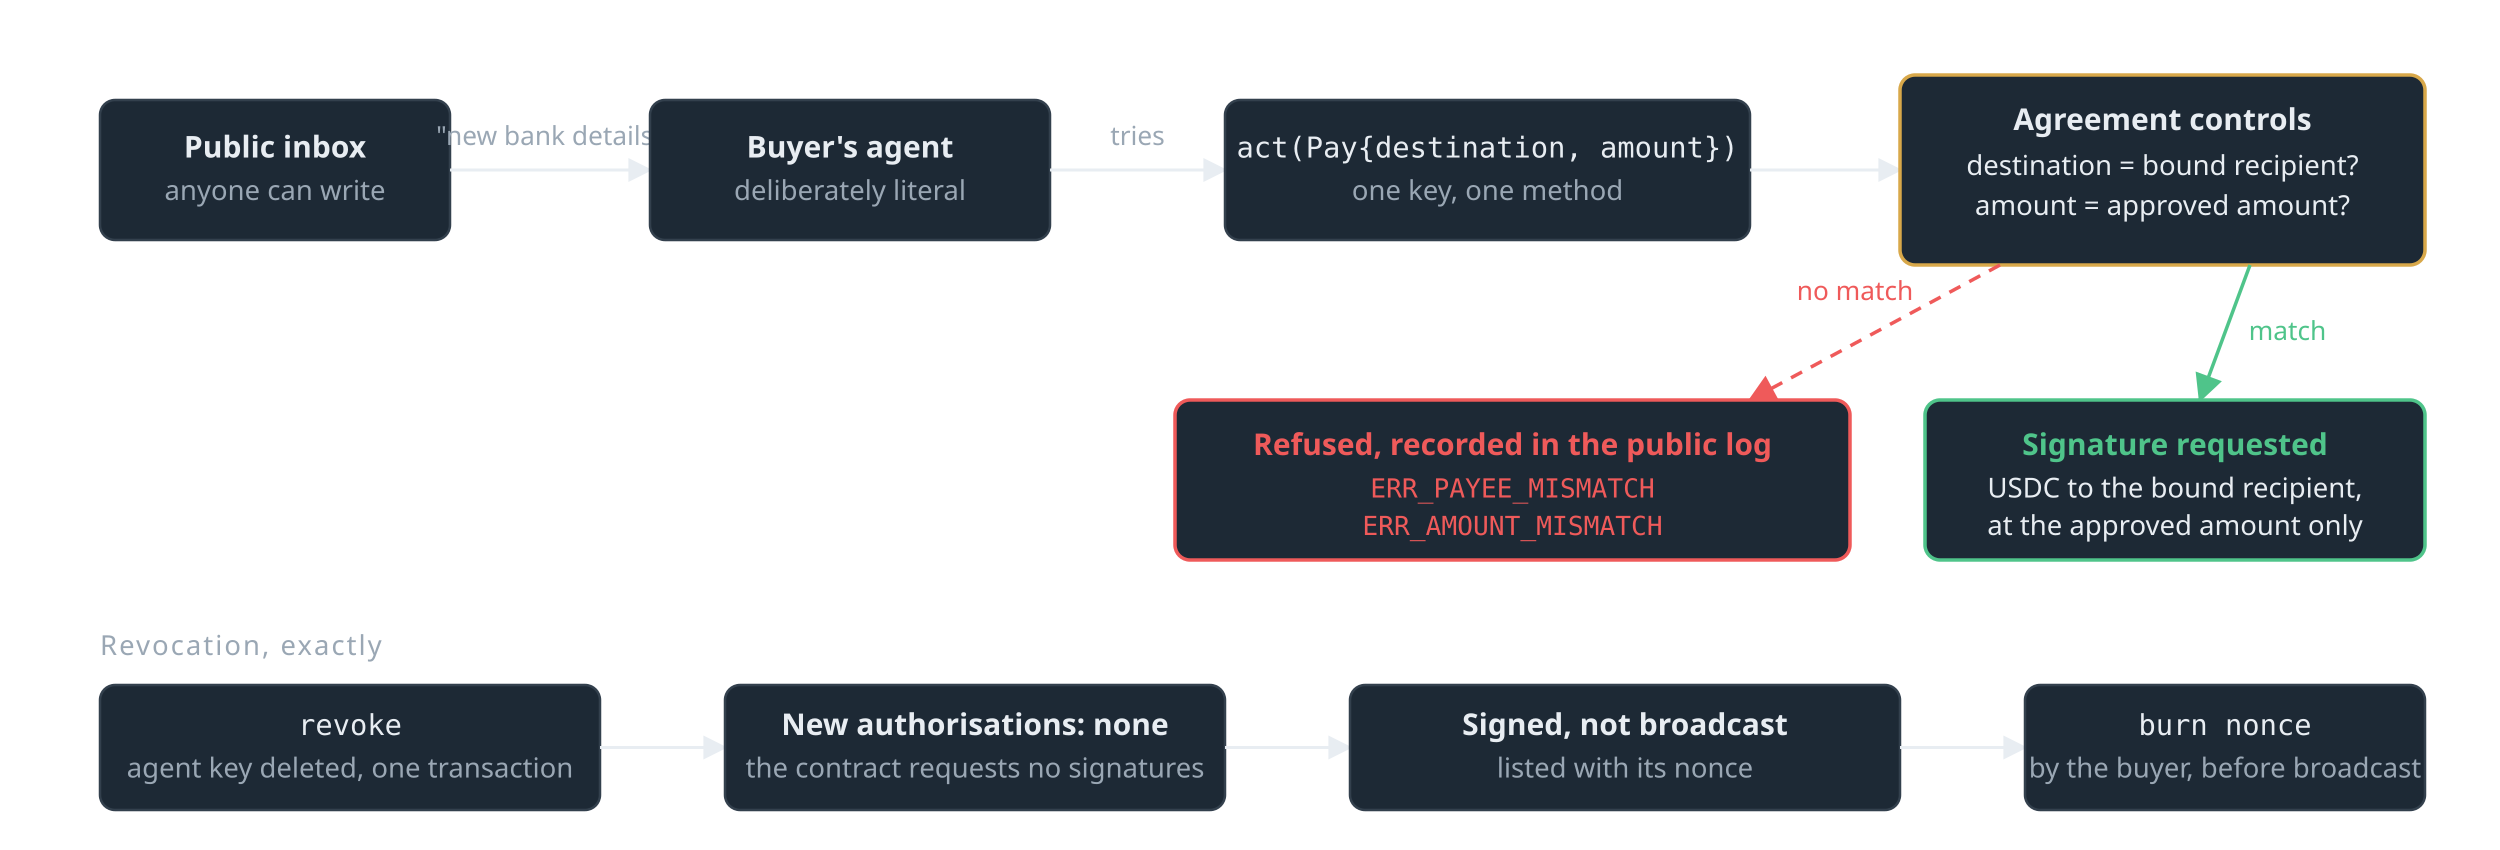
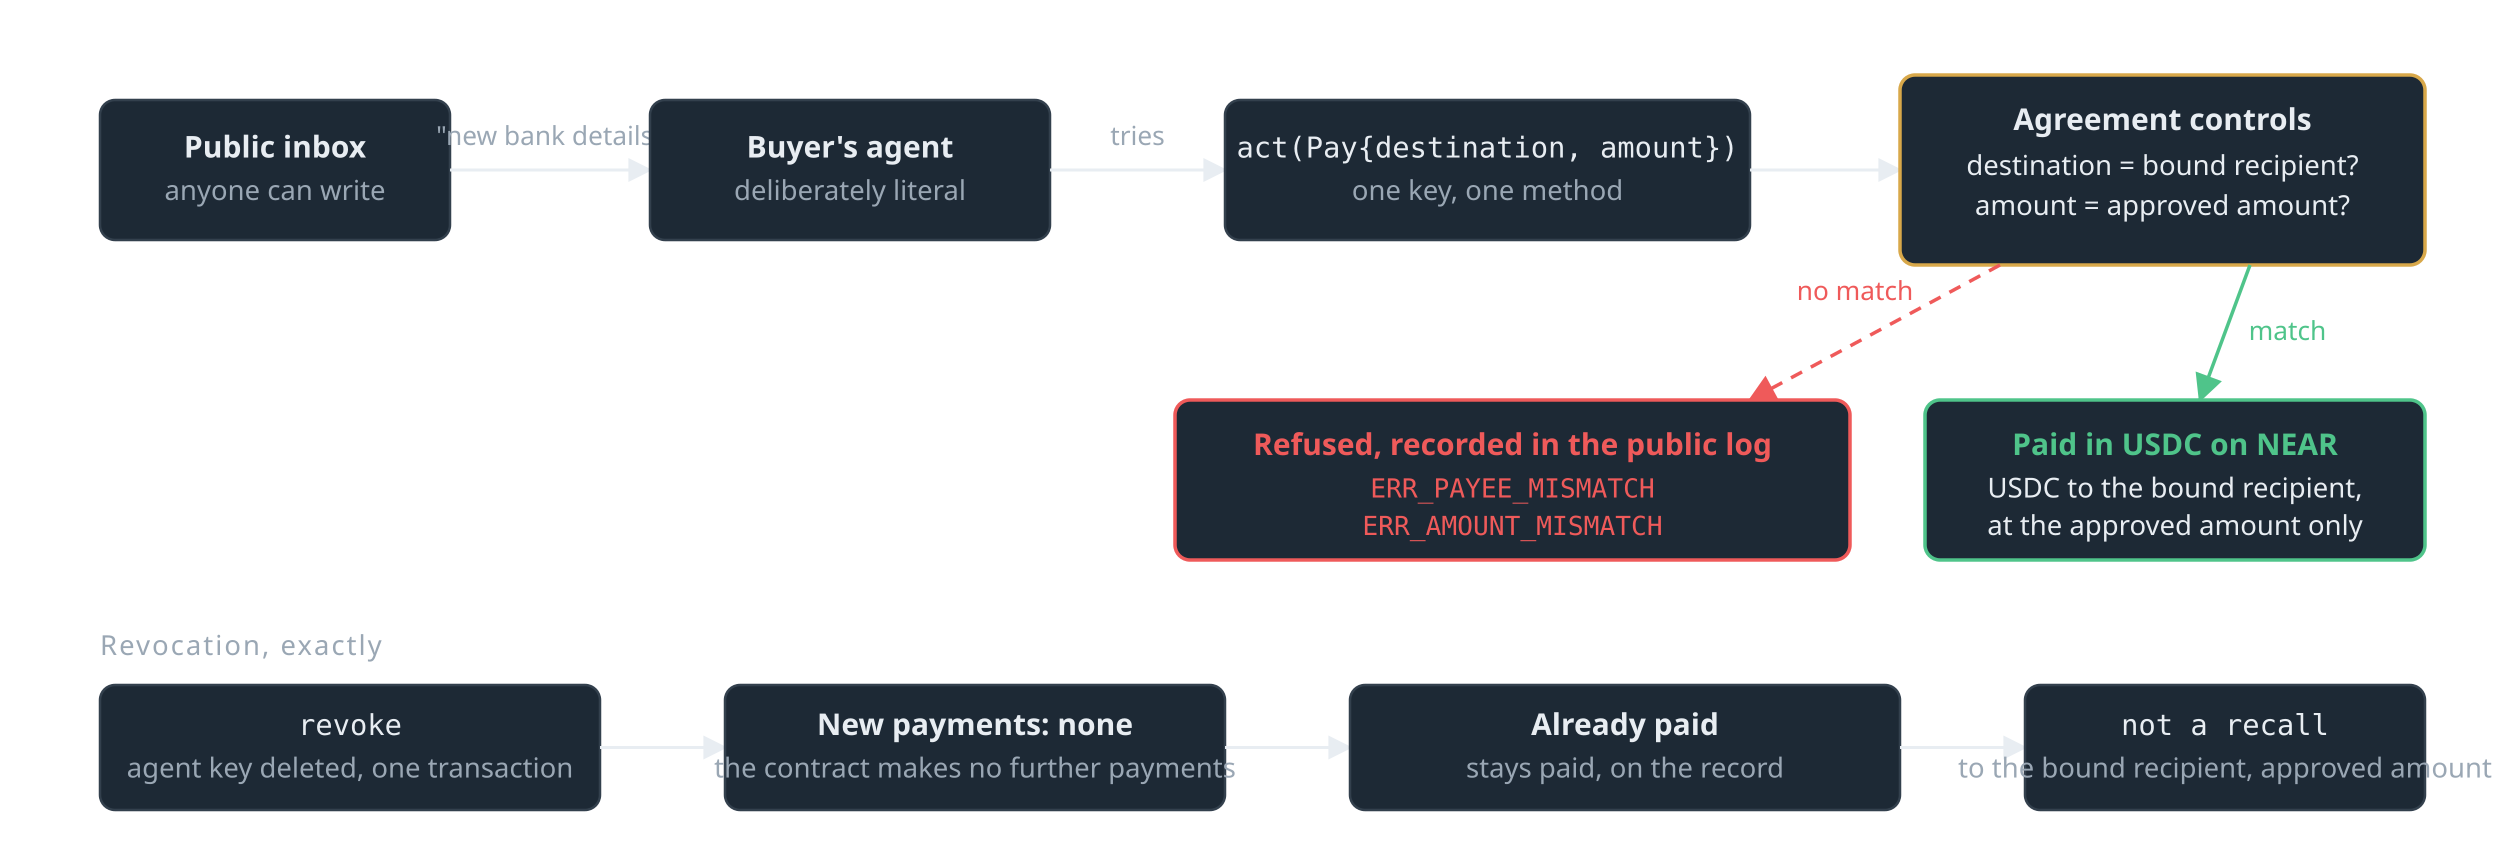
- <svg xmlns="http://www.w3.org/2000/svg" viewBox="0 0 1000 340" role="img" aria-label="The security demonstration: a message in the public inbox is read by a deliberately literal agent, which requests a payment; the contract compares the destination and the amount with the approved terms and refuses a mismatch into a public log, or requests a signature on a match. Revocation deletes the agent's key, stops new authorisations and lists any signed transfer so its nonce can be burned." font-family="Satoshi, Manrope, system-ui, sans-serif" font-size="12" style="color:var(--fg,#e8edf2)">
+ <svg xmlns="http://www.w3.org/2000/svg" viewBox="0 0 1000 340" role="img" aria-label="The security demonstration: a message in the public inbox is read by a deliberately literal agent, which requests a payment; the contract compares the destination and the amount with the approved terms and refuses a mismatch into a public log, or pays in USDC on NEAR on a match. Revocation deletes the agent's key and stops every new payment at once; it does not recall a payment already made." font-family="Satoshi, Manrope, system-ui, sans-serif" font-size="12" style="color:var(--fg,#e8edf2)">
  <defs>
    <marker id="arr3" viewBox="0 0 10 10" refX="9" refY="5" markerWidth="8" markerHeight="8" orient="auto-start-reverse">
      <path d="M0 0 L10 5 L0 10 z" fill="currentColor" />
    </marker>
    <marker id="arr3-red" viewBox="0 0 10 10" refX="9" refY="5" markerWidth="8" markerHeight="8" orient="auto-start-reverse">
      <path d="M0 0 L10 5 L0 10 z" style="fill:var(--refuse,#ef5a5a)" />
    </marker>
    <marker id="arr3-ok" viewBox="0 0 10 10" refX="9" refY="5" markerWidth="8" markerHeight="8" orient="auto-start-reverse">
      <path d="M0 0 L10 5 L0 10 z" style="fill:var(--pass,#4fc48a)" />
    </marker>
  </defs>
  <rect x="40" y="40" width="140" height="56" rx="6" style="fill:var(--surface-2,#1d2935);stroke:var(--line,#33404d)" />
  <text x="110" y="63" text-anchor="middle" font-weight="600" fill="currentColor">Public inbox</text>
  <text x="110" y="80" text-anchor="middle" font-size="11" style="fill:var(--muted,#9aa7b4)">anyone can write</text>
  <line x1="180" y1="68" x2="260" y2="68" stroke="currentColor" stroke-width="1.2" marker-end="url(#arr3)" />
  <text x="220" y="58" text-anchor="middle" font-size="10.5" style="fill:var(--muted,#9aa7b4)">"new bank details"</text>
  <rect x="260" y="40" width="160" height="56" rx="6" style="fill:var(--surface-2,#1d2935);stroke:var(--line,#33404d)" />
  <text x="340" y="63" text-anchor="middle" font-weight="600" fill="currentColor">Buyer's agent</text>
  <text x="340" y="80" text-anchor="middle" font-size="11" style="fill:var(--muted,#9aa7b4)">deliberately literal</text>
  <line x1="420" y1="68" x2="490" y2="68" stroke="currentColor" stroke-width="1.2" marker-end="url(#arr3)" />
  <text x="455" y="58" text-anchor="middle" font-size="10.5" style="fill:var(--muted,#9aa7b4)">tries</text>
  <rect x="490" y="40" width="210" height="56" rx="6" style="fill:var(--surface-2,#1d2935);stroke:var(--line,#33404d)" />
  <text x="595" y="63" text-anchor="middle" font-family="JetBrains Mono, ui-monospace, monospace" font-size="11.5" fill="currentColor">act(Pay{destination, amount})</text>
  <text x="595" y="80" text-anchor="middle" font-size="11" style="fill:var(--muted,#9aa7b4)">one key, one method</text>
  <line x1="700" y1="68" x2="760" y2="68" stroke="currentColor" stroke-width="1.2" marker-end="url(#arr3)" />
  <rect x="760" y="30" width="210" height="76" rx="6" style="fill:var(--surface-2,#1d2935);stroke:var(--accent,#d8a84a)" stroke-width="1.4" />
  <text x="865" y="52" text-anchor="middle" font-weight="600" fill="currentColor">Agreement controls</text>
  <text x="865" y="70" text-anchor="middle" font-size="11" fill="currentColor">destination = bound recipient?</text>
  <text x="865" y="86" text-anchor="middle" font-size="11" fill="currentColor">amount = approved amount?</text>
  <line x1="800" y1="106" x2="700" y2="160" stroke-width="1.4" stroke-dasharray="5 4" marker-end="url(#arr3-red)" style="stroke:var(--refuse,#ef5a5a)" />
  <text x="742" y="120" text-anchor="middle" font-size="10.5" style="fill:var(--refuse,#ef5a5a)">no match</text>
  <rect x="470" y="160" width="270" height="64" rx="6" style="fill:var(--surface-2,#1d2935);stroke:var(--refuse,#ef5a5a)" stroke-width="1.4" />
  <text x="605" y="182" text-anchor="middle" font-weight="600" style="fill:var(--refuse,#ef5a5a)">Refused, recorded in the public log</text>
  <text x="605" y="199" text-anchor="middle" font-family="JetBrains Mono, ui-monospace, monospace" font-size="10.5" style="fill:var(--refuse,#ef5a5a)">ERR_PAYEE_MISMATCH</text>
  <text x="605" y="214" text-anchor="middle" font-family="JetBrains Mono, ui-monospace, monospace" font-size="10.5" style="fill:var(--refuse,#ef5a5a)">ERR_AMOUNT_MISMATCH</text>
  <line x1="900" y1="106" x2="880" y2="160" stroke-width="1.4" marker-end="url(#arr3-ok)" style="stroke:var(--pass,#4fc48a)" />
  <text x="915" y="136" text-anchor="middle" font-size="10.5" style="fill:var(--pass,#4fc48a)">match</text>
  <rect x="770" y="160" width="200" height="64" rx="6" style="fill:var(--surface-2,#1d2935);stroke:var(--pass,#4fc48a)" stroke-width="1.4" />
-   <text x="870" y="182" text-anchor="middle" font-weight="600" style="fill:var(--pass,#4fc48a)">Signature requested</text>
+   <text x="870" y="182" text-anchor="middle" font-weight="600" style="fill:var(--pass,#4fc48a)">Paid in USDC on NEAR</text>
  <text x="870" y="199" text-anchor="middle" font-size="11" fill="currentColor">USDC to the bound recipient,</text>
  <text x="870" y="214" text-anchor="middle" font-size="11" fill="currentColor">at the approved amount only</text>
  <text x="40" y="262" font-size="11" letter-spacing="0.8" style="fill:var(--muted,#9aa7b4)">Revocation, exactly</text>
  <rect x="40" y="274" width="200" height="50" rx="6" style="fill:var(--surface-2,#1d2935);stroke:var(--line,#33404d)" />
  <text x="140" y="294" text-anchor="middle" font-family="JetBrains Mono, ui-monospace, monospace" font-size="11.5" fill="currentColor">revoke</text>
  <text x="140" y="311" text-anchor="middle" font-size="11" style="fill:var(--muted,#9aa7b4)">agent key deleted, one transaction</text>
  <line x1="240" y1="299" x2="290" y2="299" stroke="currentColor" stroke-width="1.2" marker-end="url(#arr3)" />
  <rect x="290" y="274" width="200" height="50" rx="6" style="fill:var(--surface-2,#1d2935);stroke:var(--line,#33404d)" />
-   <text x="390" y="294" text-anchor="middle" font-weight="600" fill="currentColor">New authorisations: none</text>
-   <text x="390" y="311" text-anchor="middle" font-size="11" style="fill:var(--muted,#9aa7b4)">the contract requests no signatures</text>
+   <text x="390" y="294" text-anchor="middle" font-weight="600" fill="currentColor">New payments: none</text>
+   <text x="390" y="311" text-anchor="middle" font-size="11" style="fill:var(--muted,#9aa7b4)">the contract makes no further payments</text>
  <line x1="490" y1="299" x2="540" y2="299" stroke="currentColor" stroke-width="1.2" marker-end="url(#arr3)" />
  <rect x="540" y="274" width="220" height="50" rx="6" style="fill:var(--surface-2,#1d2935);stroke:var(--line,#33404d)" />
-   <text x="650" y="294" text-anchor="middle" font-weight="600" fill="currentColor">Signed, not broadcast</text>
-   <text x="650" y="311" text-anchor="middle" font-size="11" style="fill:var(--muted,#9aa7b4)">listed with its nonce</text>
+   <text x="650" y="294" text-anchor="middle" font-weight="600" fill="currentColor">Already paid</text>
+   <text x="650" y="311" text-anchor="middle" font-size="11" style="fill:var(--muted,#9aa7b4)">stays paid, on the record</text>
  <line x1="760" y1="299" x2="810" y2="299" stroke="currentColor" stroke-width="1.2" marker-end="url(#arr3)" />
  <rect x="810" y="274" width="160" height="50" rx="6" style="fill:var(--surface-2,#1d2935);stroke:var(--line,#33404d)" />
-   <text x="890" y="294" text-anchor="middle" font-family="JetBrains Mono, ui-monospace, monospace" font-size="11.5" fill="currentColor">burn nonce</text>
-   <text x="890" y="311" text-anchor="middle" font-size="11" style="fill:var(--muted,#9aa7b4)">by the buyer, before broadcast</text>
+   <text x="890" y="294" text-anchor="middle" font-family="JetBrains Mono, ui-monospace, monospace" font-size="11.5" fill="currentColor">not a recall</text>
+   <text x="890" y="311" text-anchor="middle" font-size="11" style="fill:var(--muted,#9aa7b4)">to the bound recipient, approved amount</text>
</svg>
